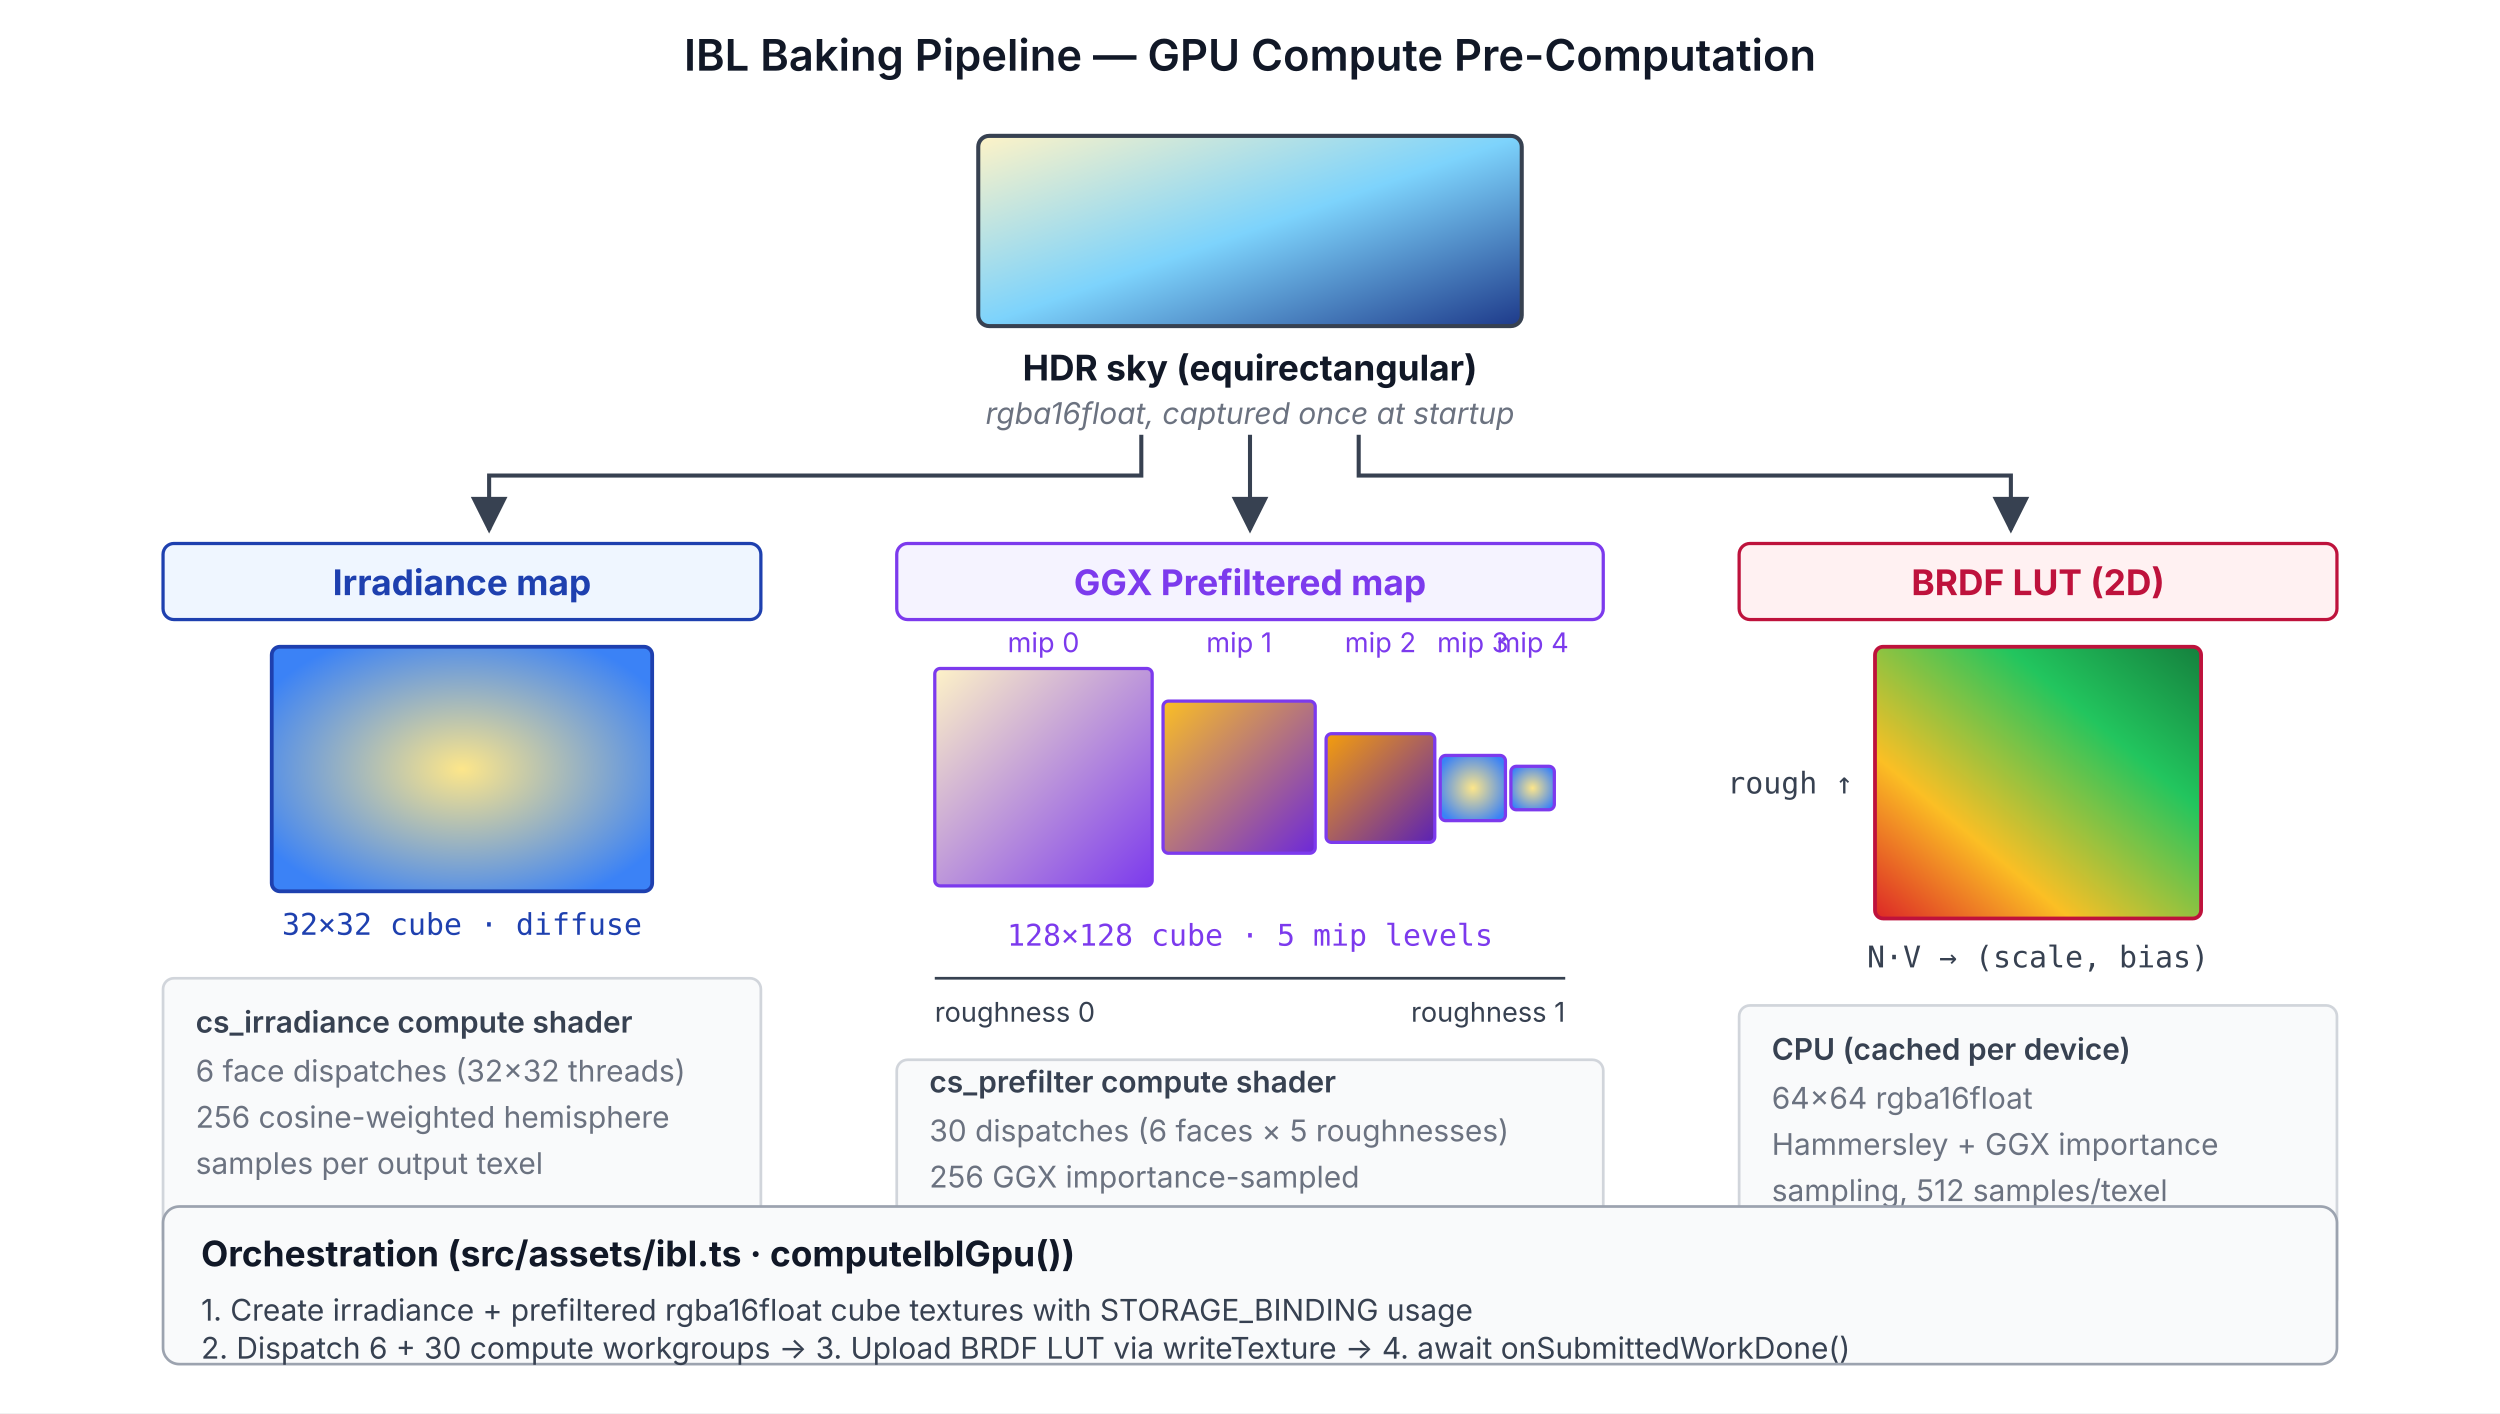
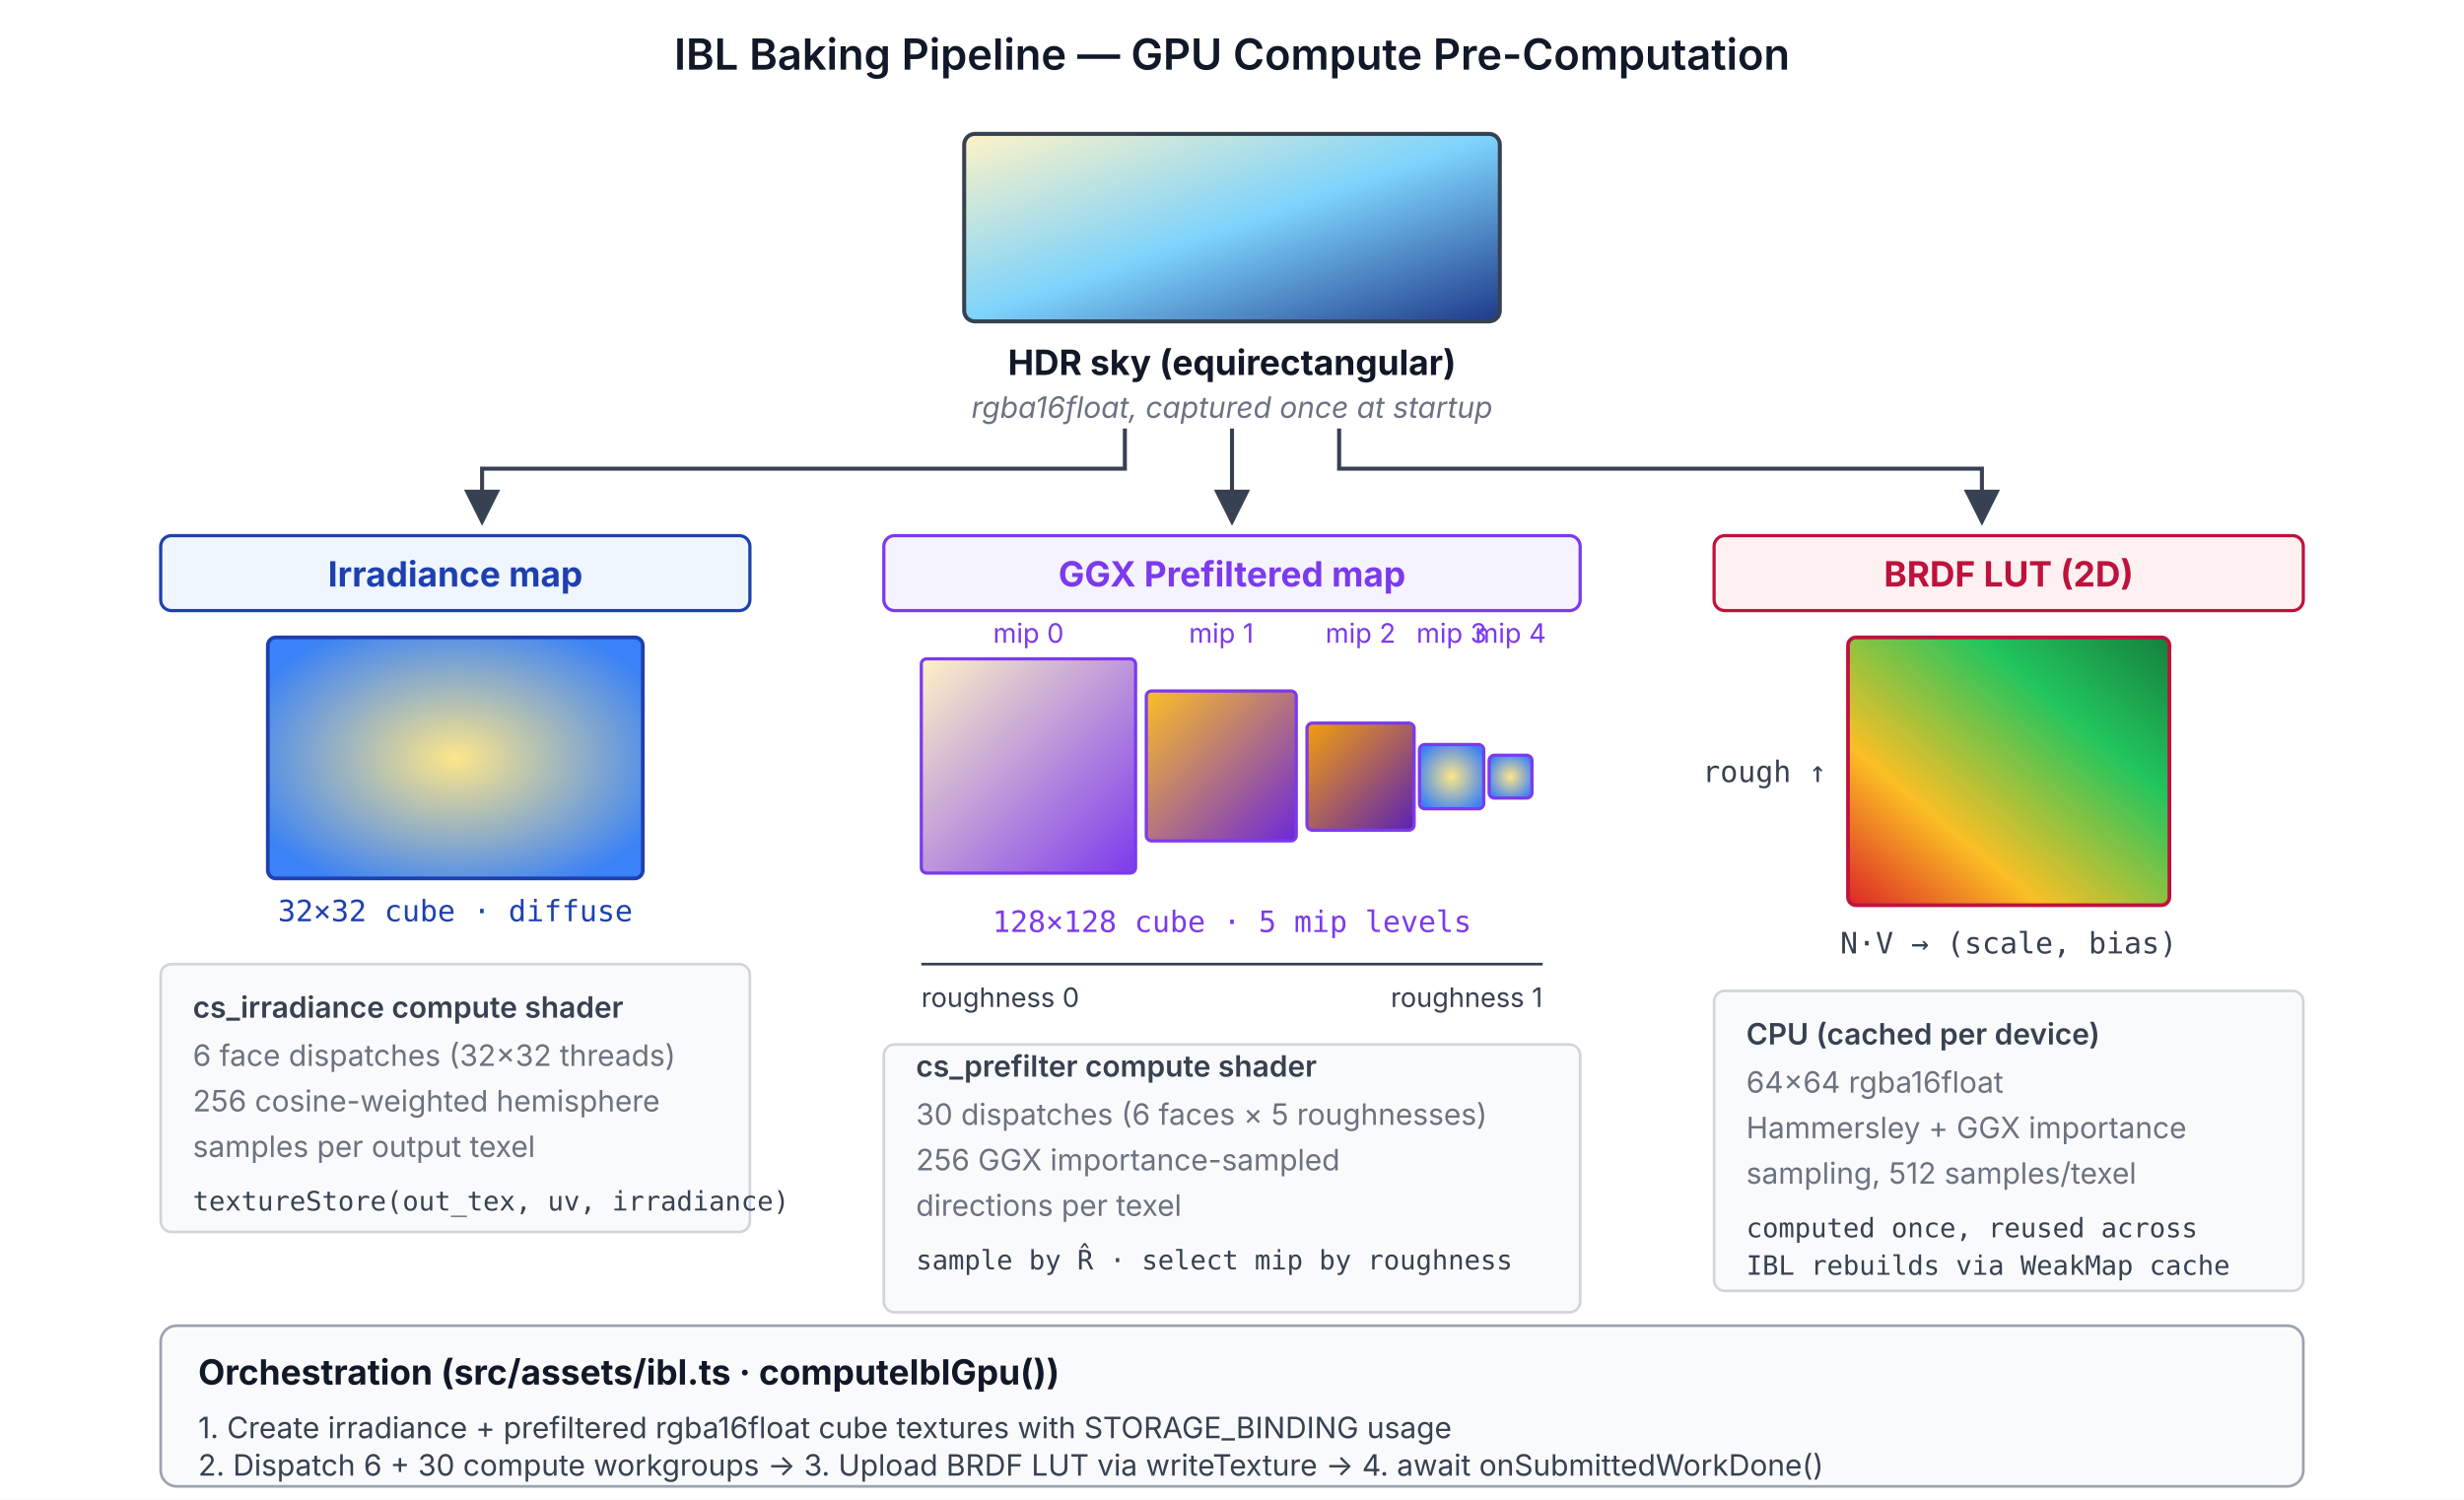
- <svg xmlns="http://www.w3.org/2000/svg" viewBox="0 0 920 520" font-family="system-ui, -apple-system, sans-serif" font-size="13">
-   <rect width="920" height="520" fill="#ffffff" />
+ <svg xmlns="http://www.w3.org/2000/svg" viewBox="0 0 920 560" font-family="system-ui, -apple-system, sans-serif" font-size="13">
+   <rect width="920" height="560" fill="#ffffff" />
  <text x="460" y="26" text-anchor="middle" font-size="16" font-weight="600" fill="#111827">IBL Baking Pipeline — GPU Compute Pre-Computation</text>
  <defs>
    <marker id="ibArr" viewBox="0 0 10 10" refX="9" refY="5" markerWidth="9" markerHeight="9" orient="auto-start-reverse">
      <path d="M0,0 L10,5 L0,10 z" fill="#374151" />
    </marker>
    <linearGradient id="skyGrad" x1="0" y1="0" x2="1" y2="1">
      <stop offset="0%" stop-color="#fef3c7" />
      <stop offset="50%" stop-color="#7dd3fc" />
      <stop offset="100%" stop-color="#1e3a8a" />
    </linearGradient>
    <radialGradient id="irrGrad" cx="0.5" cy="0.5" r="0.6">
      <stop offset="0%" stop-color="#fde68a" />
      <stop offset="100%" stop-color="#3b82f6" />
    </radialGradient>
    <linearGradient id="pf0" x1="0" y1="0" x2="1" y2="1">
      <stop offset="0%" stop-color="#fef3c7" />
      <stop offset="100%" stop-color="#7c3aed" />
    </linearGradient>
    <linearGradient id="pf1" x1="0" y1="0" x2="1" y2="1">
      <stop offset="0%" stop-color="#fbbf24" />
      <stop offset="100%" stop-color="#6d28d9" />
    </linearGradient>
    <linearGradient id="pf2" x1="0" y1="0" x2="1" y2="1">
      <stop offset="0%" stop-color="#f59e0b" />
      <stop offset="100%" stop-color="#5b21b6" />
    </linearGradient>
    <linearGradient id="lutGrad" x1="0" y1="1" x2="1" y2="0">
      <stop offset="0%" stop-color="#dc2626" />
      <stop offset="30%" stop-color="#fbbf24" />
      <stop offset="70%" stop-color="#22c55e" />
      <stop offset="100%" stop-color="#15803d" />
    </linearGradient>
  </defs>
  <g transform="translate(360, 50)">
    <rect x="0" y="0" width="200" height="70" fill="url(#skyGrad)" stroke="#374151" stroke-width="1.5" rx="4" />
    <text x="100" y="90" text-anchor="middle" font-weight="700" fill="#111827">HDR sky (equirectangular)</text>
    <text x="100" y="106" text-anchor="middle" font-size="11" font-style="italic" fill="#6b7280">rgba16float, captured once at startup</text>
  </g>
  <g stroke="#374151" stroke-width="1.5" fill="none">
    <path d="M 420,160 L 420,175 L 180,175 L 180,195" marker-end="url(#ibArr)" />
    <path d="M 460,160 L 460,195" marker-end="url(#ibArr)" />
    <path d="M 500,160 L 500,175 L 740,175 L 740,195" marker-end="url(#ibArr)" />
  </g>
  <g transform="translate(60, 200)">
    <rect x="0" y="0" width="220" height="28" fill="#eff6ff" stroke="#1e40af" stroke-width="1.2" rx="4" />
    <text x="110" y="19" text-anchor="middle" font-weight="700" fill="#1e40af">Irradiance map</text>
    <rect x="40" y="38" width="140" height="90" fill="url(#irrGrad)" stroke="#1e40af" stroke-width="1.4" rx="3" />
    <text x="110" y="144" text-anchor="middle" font-family="ui-monospace, Consolas, monospace" font-size="11" fill="#1e40af">32×32 cube · diffuse</text>
    <rect x="0" y="160" width="220" height="100" fill="#f9fafb" stroke="#d1d5db" stroke-width="1" rx="4" />
    <text x="12" y="180" font-size="11" font-weight="600" fill="#374151">cs_irradiance compute shader</text>
    <text x="12" y="198" font-size="11" fill="#6b7280">6 face dispatches (32×32 threads)</text>
    <text x="12" y="215" font-size="11" fill="#6b7280">256 cosine-weighted hemisphere</text>
    <text x="12" y="232" font-size="11" fill="#6b7280">samples per output texel</text>
    <text x="12" y="252" font-family="ui-monospace, Consolas, monospace" font-size="10" fill="#374151">textureStore(out_tex, uv, irradiance)</text>
  </g>
  <g transform="translate(330, 200)">
    <rect x="0" y="0" width="260" height="28" fill="#f5f3ff" stroke="#7c3aed" stroke-width="1.2" rx="4" />
    <text x="130" y="19" text-anchor="middle" font-weight="700" fill="#7c3aed">GGX Prefiltered map</text>
    <g font-size="10" fill="#7c3aed" text-anchor="middle">
      <text x="54" y="40">mip 0</text>
      <text x="126" y="40">mip 1</text>
      <text x="178" y="40">mip 2</text>
      <text x="212" y="40">mip 3</text>
      <text x="234" y="40">mip 4</text>
    </g>
    <g transform="translate(0, 46)">
      <rect x="14" y="0" width="80" height="80" fill="url(#pf0)" stroke="#7c3aed" stroke-width="1.2" rx="2" />
      <rect x="98" y="12" width="56" height="56" fill="url(#pf1)" stroke="#7c3aed" stroke-width="1.2" rx="2" />
      <rect x="158" y="24" width="40" height="40" fill="url(#pf2)" stroke="#7c3aed" stroke-width="1.2" rx="2" />
      <rect x="200" y="32" width="24" height="24" fill="url(#irrGrad)" stroke="#7c3aed" stroke-width="1.2" rx="2" />
      <rect x="226" y="36" width="16" height="16" fill="url(#irrGrad)" stroke="#7c3aed" stroke-width="1.2" rx="2" />
    </g>
    <text x="130" y="148" text-anchor="middle" font-family="ui-monospace, Consolas, monospace" font-size="11" fill="#7c3aed">128×128 cube · 5 mip levels</text>
    <line x1="14" y1="160" x2="246" y2="160" stroke="#374151" stroke-width="1" />
    <text x="14" y="176" font-size="10" fill="#374151">roughness 0</text>
    <text x="246" y="176" text-anchor="end" font-size="10" fill="#374151">roughness 1</text>
    <rect x="0" y="190" width="260" height="100" fill="#f9fafb" stroke="#d1d5db" stroke-width="1" rx="4" />
    <text x="12" y="202" font-size="11" font-weight="600" fill="#374151">cs_prefilter compute shader</text>
    <text x="12" y="220" font-size="11" fill="#6b7280">30 dispatches (6 faces × 5 roughnesses)</text>
    <text x="12" y="237" font-size="11" fill="#6b7280">256 GGX importance-sampled</text>
    <text x="12" y="254" font-size="11" fill="#6b7280">directions per texel</text>
    <text x="12" y="274" font-family="ui-monospace, Consolas, monospace" font-size="10" fill="#374151">sample by R̂ · select mip by roughness</text>
  </g>
  <g transform="translate(640, 200)">
    <rect x="0" y="0" width="220" height="28" fill="#fff1f2" stroke="#be123c" stroke-width="1.2" rx="4" />
    <text x="110" y="19" text-anchor="middle" font-weight="700" fill="#be123c">BRDF LUT (2D)</text>
    <rect x="50" y="38" width="120" height="100" fill="url(#lutGrad)" stroke="#be123c" stroke-width="1.4" rx="3" />
    <text x="110" y="156" text-anchor="middle" font-family="ui-monospace, Consolas, monospace" font-size="11" fill="#374151">N·V → (scale, bias)</text>
    <text x="42" y="92" text-anchor="end" font-family="ui-monospace, Consolas, monospace" font-size="11" fill="#374151">rough ↑</text>
    <rect x="0" y="170" width="220" height="112" fill="#f9fafb" stroke="#d1d5db" stroke-width="1" rx="4" />
    <text x="12" y="190" font-size="11" font-weight="600" fill="#374151">CPU (cached per device)</text>
    <text x="12" y="208" font-size="11" fill="#6b7280">64×64 rgba16float</text>
    <text x="12" y="225" font-size="11" fill="#6b7280">Hammersley + GGX importance</text>
    <text x="12" y="242" font-size="11" fill="#6b7280">sampling, 512 samples/texel</text>
    <text x="12" y="262" font-family="ui-monospace, Consolas, monospace" font-size="10" fill="#374151">computed once, reused across</text>
    <text x="12" y="276" font-family="ui-monospace, Consolas, monospace" font-size="10" fill="#374151">IBL rebuilds via WeakMap cache</text>
  </g>
-   <g transform="translate(60, 444)">
-     <rect width="800" height="58" fill="#f9fafb" stroke="#9ca3af" stroke-width="1" rx="6" />
+   <g transform="translate(60, 495)">
+     <rect width="800" height="60" fill="#f9fafb" stroke="#9ca3af" stroke-width="1" rx="6" />
    <text x="14" y="22" font-weight="700" fill="#111827">Orchestration (src/assets/ibl.ts · computeIblGpu())</text>
    <g font-size="11" fill="#374151">
      <text x="14" y="42">1. Create irradiance + prefiltered rgba16float cube textures with STORAGE_BINDING usage</text>
      <text x="14" y="56">2. Dispatch 6 + 30 compute workgroups → 3. Upload BRDF LUT via writeTexture → 4. await onSubmittedWorkDone()</text>
    </g>
  </g>
</svg>
